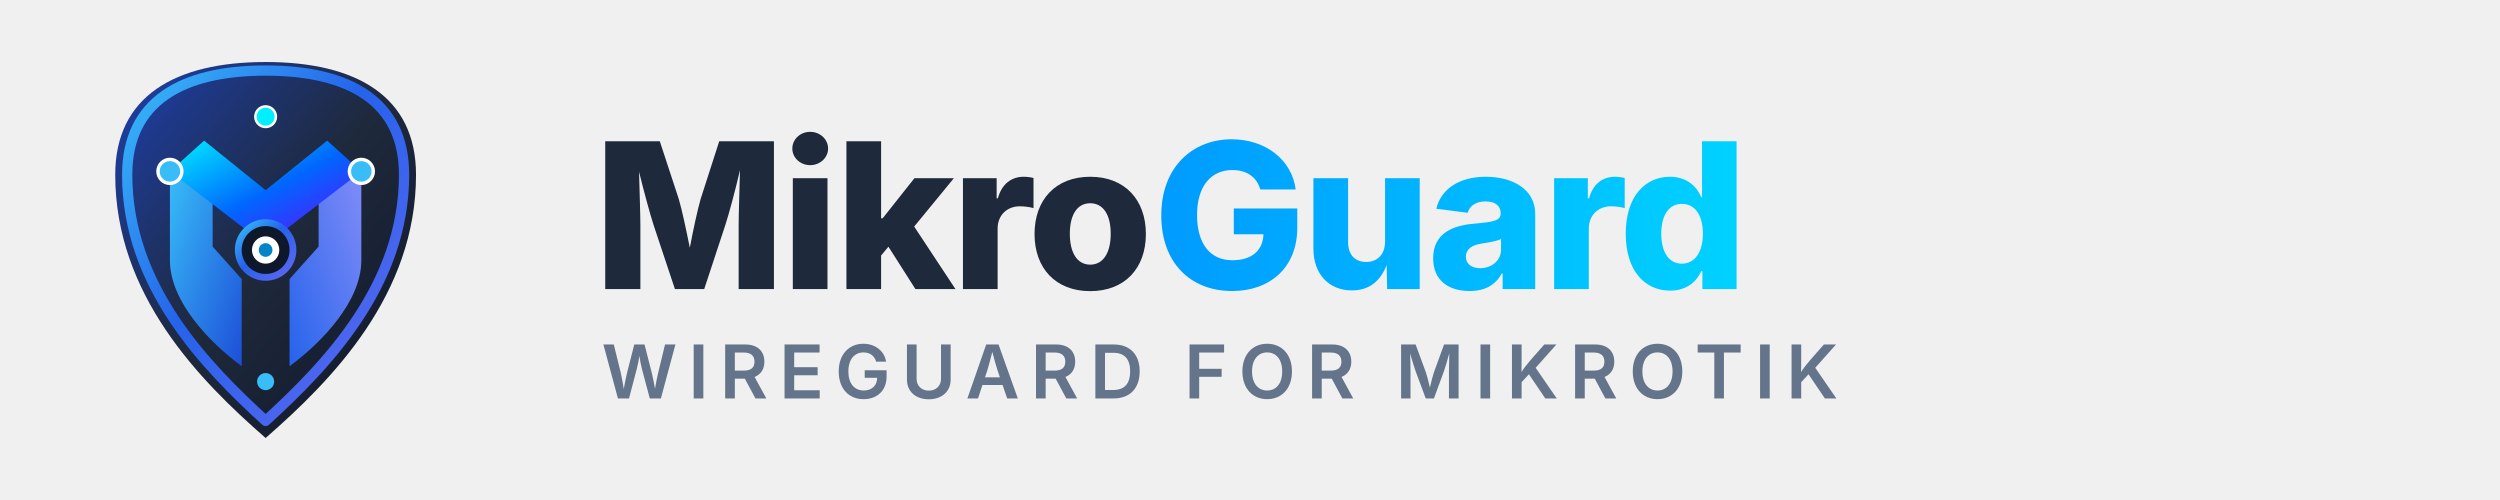
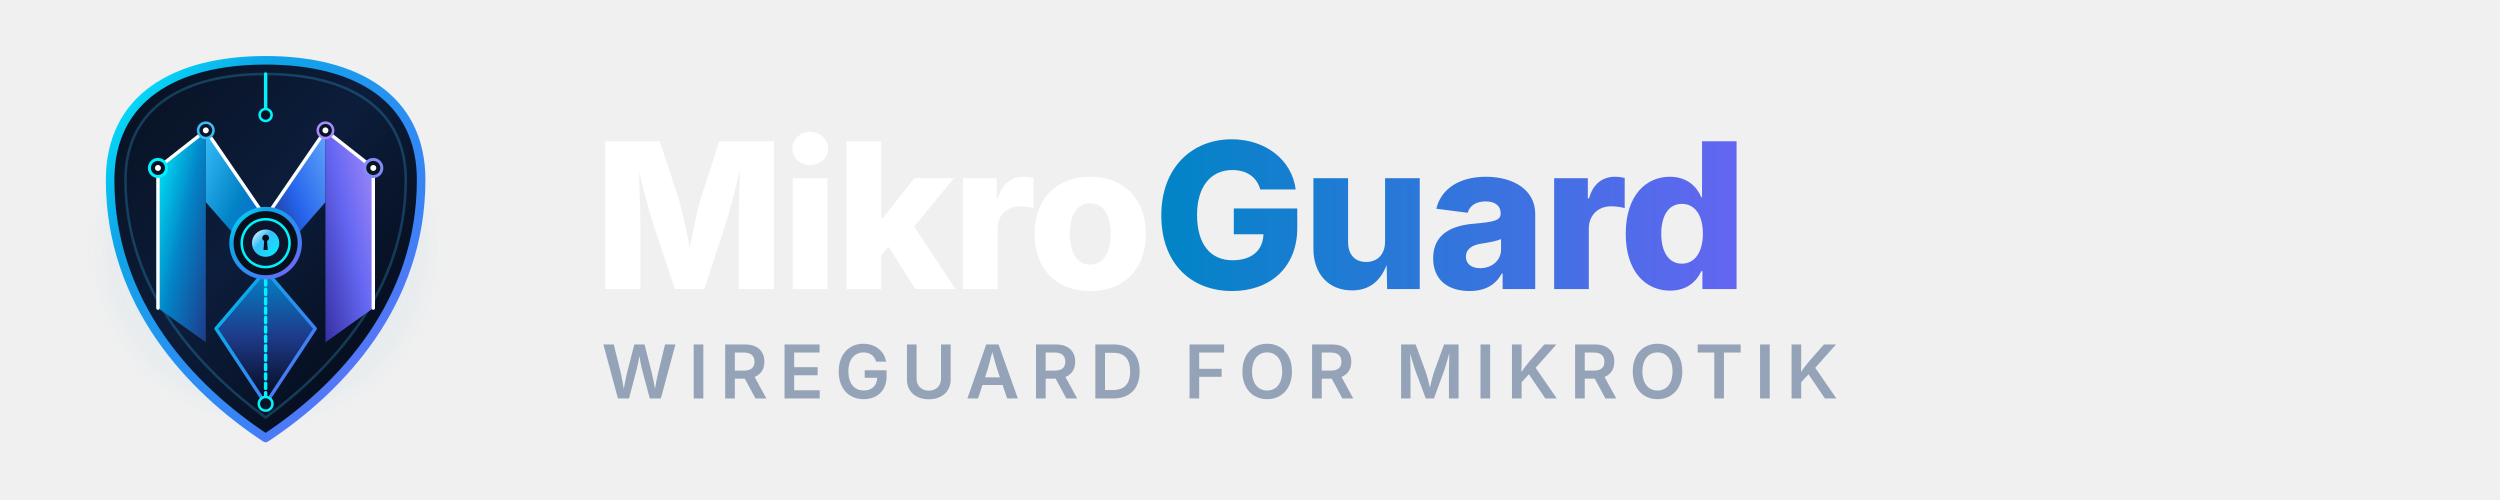
<svg xmlns="http://www.w3.org/2000/svg" viewBox="0 0 320 64" fill="none" width="320" height="64">
  <defs>
    <linearGradient id="logoShieldGrad" x1="0%" y1="0%" x2="100%" y2="100%">
-       <stop offset="0%" stop-color="#1e40af" />
-       <stop offset="50%" stop-color="#1e293b" />
-       <stop offset="100%" stop-color="#0f172a" />
+       <stop offset="0%" stop-color="#07101e" />
+       <stop offset="45%" stop-color="#0c1d3b" />
+       <stop offset="100%" stop-color="#03060e" />
    </linearGradient>
    <linearGradient id="logoBorderGrad" x1="0%" y1="0%" x2="100%" y2="100%">
+       <stop offset="0%" stop-color="#00f2fe" />
+       <stop offset="25%" stop-color="#0ea5e9" />
+       <stop offset="70%" stop-color="#3b82f6" />
+       <stop offset="100%" stop-color="#8b5cf6" />
+     </linearGradient>
+     <linearGradient id="logoWingLeftLeg" x1="0%" y1="0%" x2="100%" y2="100%">
+       <stop offset="0%" stop-color="#00f2fe" />
+       <stop offset="50%" stop-color="#0284c7" />
+       <stop offset="100%" stop-color="#1e3a8a" />
+     </linearGradient>
+     <linearGradient id="logoWingLeftDiag" x1="0%" y1="0%" x2="100%" y2="100%">
      <stop offset="0%" stop-color="#38bdf8" />
-       <stop offset="45%" stop-color="#2563eb" />
+       <stop offset="50%" stop-color="#0284c7" />
+       <stop offset="100%" stop-color="#1d4ed8" />
+     </linearGradient>
+     <linearGradient id="logoWingRightDiag" x1="100%" y1="0%" x2="0%" y2="100%">
+       <stop offset="0%" stop-color="#60a5fa" />
+       <stop offset="50%" stop-color="#2563eb" />
+       <stop offset="100%" stop-color="#1e1b4b" />
+     </linearGradient>
+     <linearGradient id="logoWingRightLeg" x1="100%" y1="0%" x2="0%" y2="100%">
+       <stop offset="0%" stop-color="#a78bfa" />
+       <stop offset="50%" stop-color="#6366f1" />
+       <stop offset="100%" stop-color="#3730a3" />
+     </linearGradient>
+     <linearGradient id="logoKeelGrad" x1="0%" y1="0%" x2="0%" y2="100%">
+       <stop offset="0%" stop-color="#0284c7" />
+       <stop offset="50%" stop-color="#1e3a8a" />
+       <stop offset="100%" stop-color="#030712" />
+     </linearGradient>
+     <linearGradient id="logoCoreGlowGrad" x1="0%" y1="0%" x2="100%" y2="100%">
+       <stop offset="0%" stop-color="#ffffff" />
+       <stop offset="40%" stop-color="#38bdf8" />
+       <stop offset="100%" stop-color="#00f2fe" />
+     </linearGradient>
+     <linearGradient id="logoTextGrad" x1="0%" y1="0%" x2="100%" y2="0%">
+       <stop offset="0%" stop-color="#00f2fe" />
+       <stop offset="50%" stop-color="#0284c7" />
      <stop offset="100%" stop-color="#6366f1" />
    </linearGradient>
-     <linearGradient id="logoNeonGrad" x1="0%" y1="0%" x2="100%" y2="100%">
-       <stop offset="0%" stop-color="#00f0ff" />
-       <stop offset="50%" stop-color="#0066ff" />
-       <stop offset="100%" stop-color="#7000ff" />
-     </linearGradient>
-     <linearGradient id="logoTextGrad" x1="0%" y1="0%" x2="100%" y2="0%">
-       <stop offset="0%" stop-color="#0066ff" />
-       <stop offset="100%" stop-color="#00d2ff" />
-     </linearGradient>
-     <linearGradient id="logoWingLeft" x1="0%" y1="0%" x2="100%" y2="100%">
-       <stop offset="0%" stop-color="#38bdf8" />
-       <stop offset="100%" stop-color="#1d4ed8" />
-     </linearGradient>
-     <linearGradient id="logoWingRight" x1="100%" y1="0%" x2="0%" y2="100%">
-       <stop offset="0%" stop-color="#818cf8" />
-       <stop offset="100%" stop-color="#2563eb" />
-     </linearGradient>
+     <radialGradient id="logoCenterAura" cx="50%" cy="50%" r="50%">
+       <stop offset="0%" stop-color="#00f2fe" stop-opacity="0.35" />
+       <stop offset="50%" stop-color="#0284c7" stop-opacity="0.1" />
+       <stop offset="100%" stop-color="#0284c7" stop-opacity="0" />
+     </radialGradient>
  </defs>
  <g transform="translate(6, 4) scale(0.109375)">
-     <path d="M 256 36 C 362 36 432 76 432 168 C 432 308 334 408 256 476 C 178 408 80 308 80 168 C 80 76 150 36 256 36 Z" fill="url(#logoShieldGrad)" />
-     <path d="M 256 46 C 354 46 418 82 418 168 C 418 298 326 392 256 456 C 186 392 94 298 94 168 C 94 82 158 46 256 46 Z" fill="none" stroke="url(#logoBorderGrad)" stroke-width="12" stroke-linecap="round" stroke-linejoin="round" />
-     <path d="M 144 164 L 144 268 C 144 316 190 364 228 392 L 228 290 L 194 252 L 194 186 Z" fill="url(#logoWingLeft)" />
-     <path d="M 368 164 L 368 268 C 368 316 322 364 284 392 L 284 290 L 318 252 L 318 186 Z" fill="url(#logoWingRight)" />
-     <path d="M 144 164 L 256 250 L 368 164 L 328 128 L 256 186 L 184 128 Z" fill="url(#logoNeonGrad)" />
-     <circle cx="256" cy="256" r="32" fill="#0f172a" stroke="url(#logoBorderGrad)" stroke-width="8" />
-     <circle cx="256" cy="256" r="16" fill="#ffffff" />
-     <circle cx="256" cy="256" r="8" fill="#0284c7" />
-     <circle cx="144" cy="164" r="14" fill="#38bdf8" stroke="#ffffff" stroke-width="4" />
-     <circle cx="368" cy="164" r="14" fill="#38bdf8" stroke="#ffffff" stroke-width="4" />
-     <circle cx="256" cy="100" r="12" fill="#00f0ff" stroke="#ffffff" stroke-width="3" />
-     <circle cx="256" cy="410" r="10" fill="#38bdf8" />
+     <circle cx="256" cy="256" r="210" fill="url(#logoCenterAura)" />
+     <path d="M 256 34              C 362 34 438 78 438 174              C 438 318 344 418 256 476              C 168 418 74 318 74 174              C 74 78 150 34 256 34 Z" fill="url(#logoShieldGrad)" />
+     <path d="M 256 34              C 362 34 438 78 438 174              C 438 318 344 418 256 476              C 168 418 74 318 74 174              C 74 78 150 34 256 34 Z" fill="none" stroke="url(#logoBorderGrad)" stroke-width="10" stroke-linecap="round" stroke-linejoin="round" />
+     <path d="M 256 50              C 350 50 420 88 420 174              C 420 304 332 396 256 452              C 180 396 92 304 92 174              C 92 88 162 50 256 50 Z" fill="none" stroke="#38bdf8" stroke-opacity="0.25" stroke-width="3" />
+     <line x1="256" y1="50" x2="256" y2="98" stroke="#00f2fe" stroke-width="4" stroke-linecap="round" />
+     <circle cx="256" cy="98" r="7" fill="#08101e" stroke="#00f2fe" stroke-width="3" />
+     <path d="M 256 280 L 314 348 L 256 436 L 198 348 Z" fill="url(#logoKeelGrad)" stroke="url(#logoBorderGrad)" stroke-width="4" stroke-linejoin="round" />
+     <line x1="256" y1="280" x2="256" y2="426" stroke="#00f2fe" stroke-width="4" stroke-dasharray="6 5" stroke-linecap="round" />
+     <path d="M 130 160 L 186 116 L 186 364 L 130 324 Z" fill="url(#logoWingLeftLeg)" />
+     <path d="M 186 116 L 256 218 L 256 280 L 186 200 Z" fill="url(#logoWingLeftDiag)" />
+     <path d="M 326 116 L 256 218 L 256 280 L 326 200 Z" fill="url(#logoWingRightDiag)" />
+     <path d="M 382 160 L 326 116 L 326 364 L 382 324 Z" fill="url(#logoWingRightLeg)" />
+     <path d="M 130 324 L 130 160 L 186 116 L 256 218 L 326 116 L 382 160 L 382 324" fill="none" stroke="#ffffff" stroke-width="4" stroke-linecap="round" stroke-linejoin="round" />
+     <circle cx="256" cy="248" r="40" fill="#080e1a" stroke="url(#logoBorderGrad)" stroke-width="5" />
+     <circle cx="256" cy="248" r="28" fill="#0b162c" stroke="#00f2fe" stroke-width="3" />
+     <circle cx="256" cy="248" r="16" fill="url(#logoCoreGlowGrad)" />
+     <path d="M 252 242 C 252 239.8 253.8 238 256 238 C 258.2 238 260 239.8 260 242 C 260 243.5 259 244.7 257.7 245.4 L 258.5 256 L 253.5 256 L 254.3 245.4 C 253 244.7 252 243.5 252 242 Z" fill="#070d18" />
+     <circle cx="130" cy="160" r="10" fill="#091326" stroke="#00f2fe" stroke-width="3.5" />
+     <circle cx="130" cy="160" r="3.5" fill="#ffffff" />
+     <circle cx="186" cy="116" r="9" fill="#091326" stroke="#38bdf8" stroke-width="3" />
+     <circle cx="186" cy="116" r="3.5" fill="#ffffff" />
+     <circle cx="326" cy="116" r="9" fill="#091326" stroke="#a78bfa" stroke-width="3" />
+     <circle cx="326" cy="116" r="3.5" fill="#ffffff" />
+     <circle cx="382" cy="160" r="10" fill="#091326" stroke="#818cf8" stroke-width="3.5" />
+     <circle cx="382" cy="160" r="3.5" fill="#ffffff" />
+     <circle cx="256" cy="436" r="8" fill="#091326" stroke="#00f2fe" stroke-width="3" />
  </g>
-   <text x="76" y="37" font-family="system-ui, -apple-system, 'Inter', 'Segoe UI', Roboto, sans-serif" font-size="26" font-weight="800" fill="#1e293b" letter-spacing="-0.5">
+   <text x="76" y="37" font-family="system-ui, -apple-system, 'Inter', 'Segoe UI', Roboto, sans-serif" font-size="26" font-weight="800" fill="#ffffff" letter-spacing="-0.5">
    Mikro<tspan fill="url(#logoTextGrad)">Guard</tspan>
  </text>
-   <text x="77" y="51" font-family="system-ui, -apple-system, 'Inter', 'Segoe UI', Roboto, sans-serif" font-size="9.5" font-weight="600" fill="#64748b" letter-spacing="1.4">
+   <text x="77" y="51" font-family="system-ui, -apple-system, 'Inter', 'Segoe UI', Roboto, sans-serif" font-size="9.5" font-weight="600" fill="#94a3b8" letter-spacing="1.4">
    WIREGUARD FOR MIKROTIK
  </text>
</svg>
